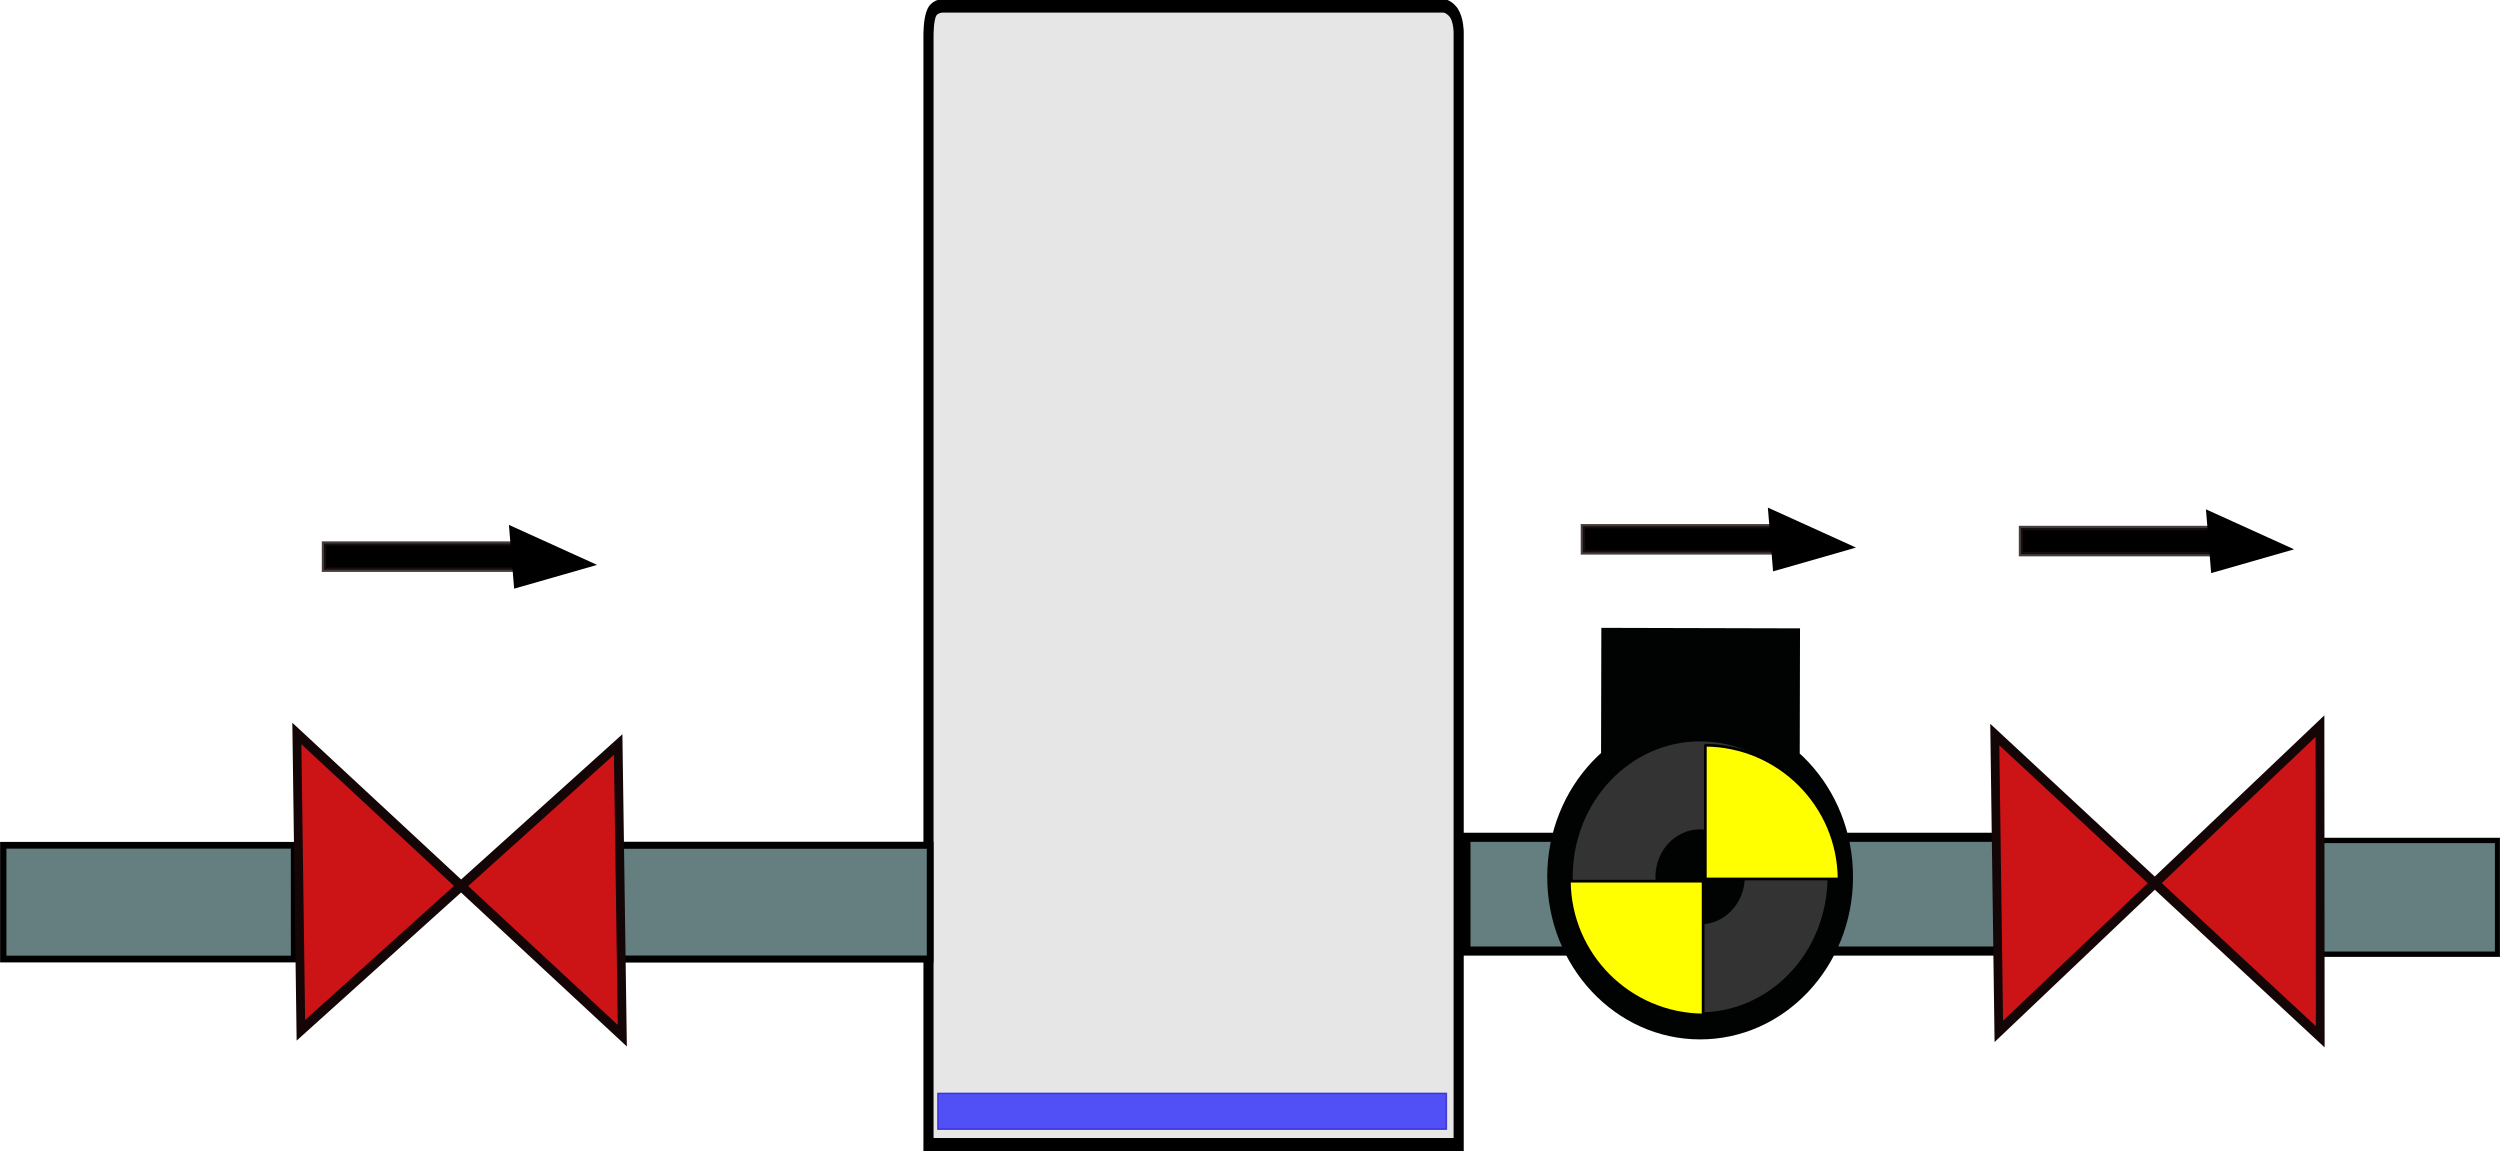
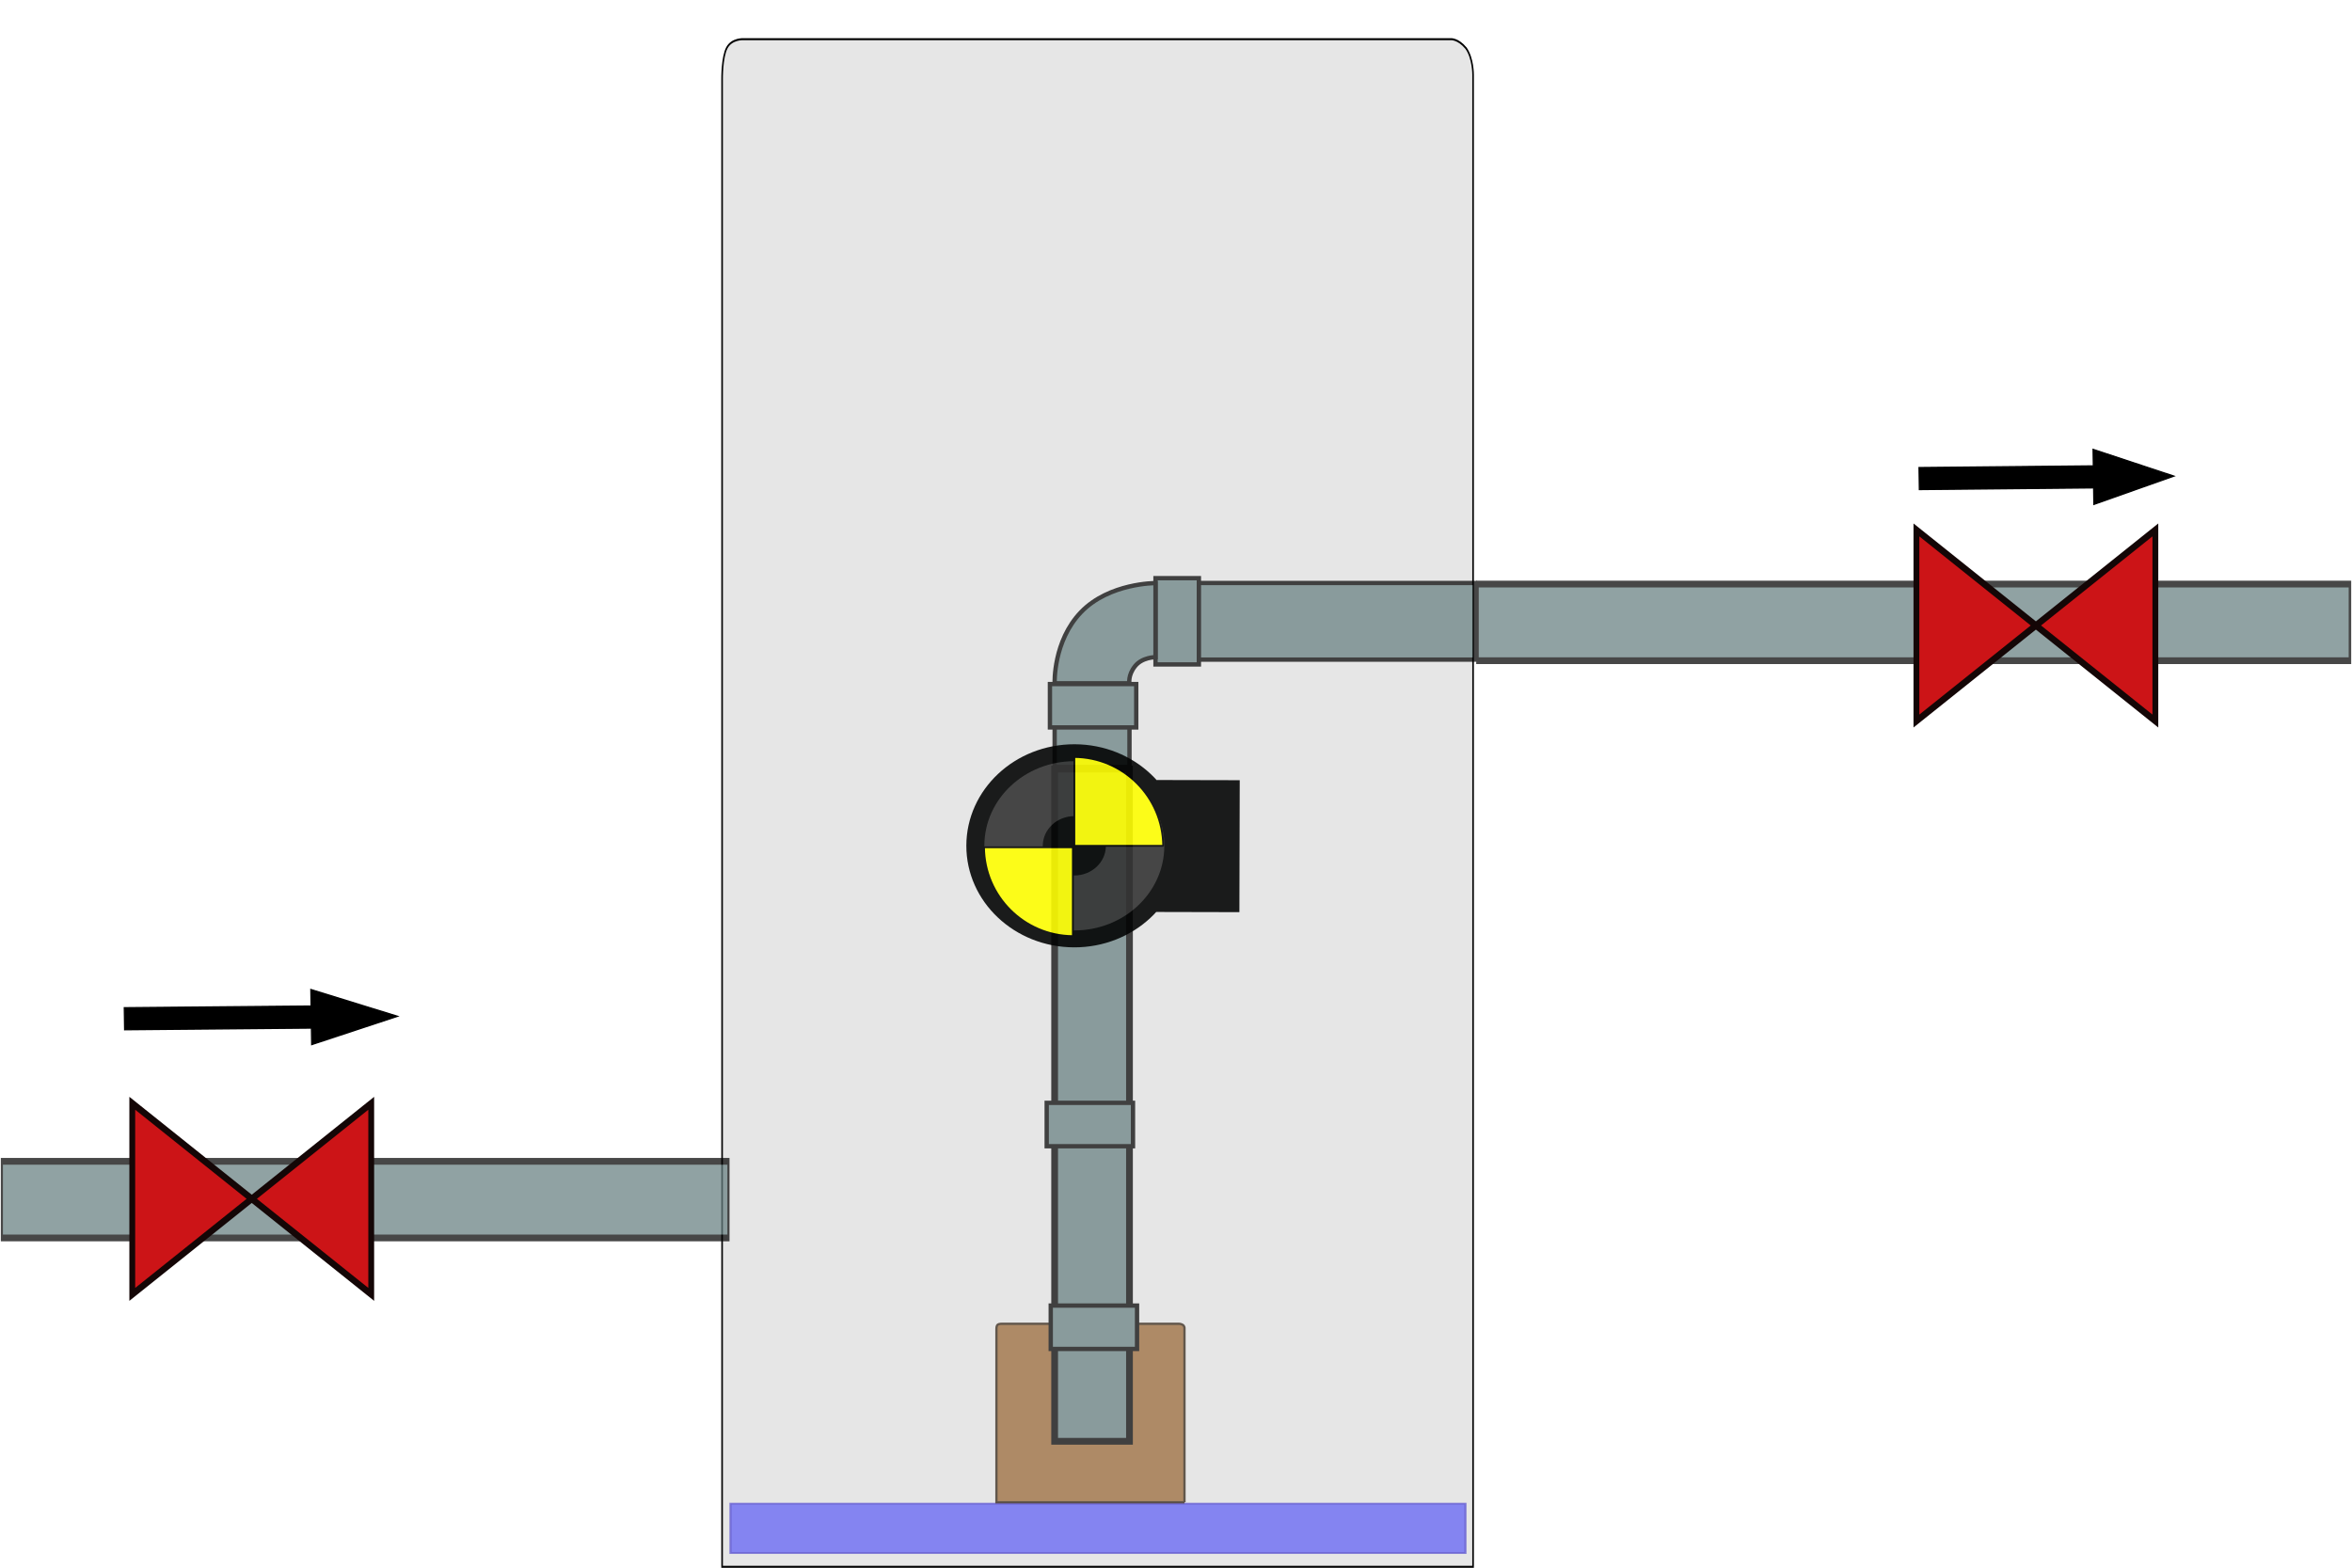
- <svg xmlns="http://www.w3.org/2000/svg" version="1.1" x="0px" y="0px" width="738.279" height="339.767" viewBox="0 0 738.279 339.767" enable-background="new 0 0 3408 1920" xml:space="preserve" id="svg3">
+ <svg xmlns="http://www.w3.org/2000/svg" version="1.1" x="0px" y="0px" width="408.607" height="272.422" viewBox="0 0 408.607 272.422" enable-background="new 0 0 3408 1920" xml:space="preserve" id="svg3">
  <defs id="defs3105">
    <marker orient="auto" refY="0" refX="0" id="Arrow1Lstart" style="overflow:visible">
      <path id="path3832" d="M 0,0 5,-5 -12.5,0 5,5 0,0 z" style="fill-rule:evenodd;stroke:#000000;stroke-width:1pt" transform="matrix(0.8,0,0,0.8,10,0)" />
    </marker>
    <marker orient="auto" refY="0" refX="0" id="Arrow2Lend" style="overflow:visible">
      <path id="path3853" style="fill-rule:evenodd;stroke-width:0.625;stroke-linejoin:round" d="M 8.719,4.034 -2.207,0.016 8.719,-4.002 c -1.745,2.372 -1.735,5.617 -6e-7,8.035 z" transform="matrix(-1.1,0,0,-1.1,-1.1,0)" />
    </marker>
    <marker orient="auto" refY="0" refX="0" id="Arrow2Lstart" style="overflow:visible">
      <path id="path3850" style="fill-rule:evenodd;stroke-width:0.625;stroke-linejoin:round" d="M 8.719,4.034 -2.207,0.016 8.719,-4.002 c -1.745,2.372 -1.735,5.617 -6e-7,8.035 z" transform="matrix(1.1,0,0,1.1,1.1,0)" />
    </marker>
  </defs>
-   <g id="stanica" transform="matrix(0.4724064,0,0,0.4724064,-828.2517,-566.8105)">
-     <g transform="matrix(0.7035526,0,0,0.9348419,666.3434,320.7472)" id="nadrz" style="fill:#e6e6e6;stroke:#000000;stroke-opacity:1">
-       <path style="fill:#e6e6e6;stroke:#000000;stroke-width:9;stroke-miterlimit:10;stroke-opacity:1" id="path3051" d="M 2840.957,1705.814 H 2369.885 V 964.215 c 0,0 -0.152,-10.924 2.992,-15.629 3.144,-4.704 10.483,-4.306 10.483,-4.306 l 443.497,-0.008 c 0,0 4.566,-0.391 9.667,4.488 4.512,5.05 4.433,13.181 4.433,13.181 V 1705.814 z" stroke-miterlimit="10" />
-     </g>
-     <g transform="matrix(1.224463,0,0,1.299236,-395.579,-283.703)" id="Layer_3">
-       <rect style="fill:#657e7f;stroke:#000000;stroke-width:3.374;stroke-miterlimit:10" id="rect3056" height="54.744" width="161.56" stroke-miterlimit="10" y="1548.552" x="2068.206" />
-       <rect style="fill:#657e7f;stroke:#000000;stroke-width:3.234;stroke-miterlimit:10" id="rect3058" height="54.744" width="148.439" stroke-miterlimit="10" y="1548.552" x="1756.59" />
-       <rect style="fill:#657e7f;stroke:#000000;stroke-width:4.378;stroke-miterlimit:10" id="rect3056-1" height="54.744" width="272.079" stroke-miterlimit="10" y="1544.711" x="2503.457" />
-       <rect style="fill:#657e7f;stroke:#000000;stroke-width:2.567;stroke-miterlimit:10" id="rect3058-8" height="54.744" width="93.517" stroke-miterlimit="10" y="1546.228" x="2936.405" />
-     </g>
-     <g transform="matrix(0.00230439,-1.010643,0.950466,0.00245029,1763.522,4464.94)" id="Layer_4">
-       <rect style="fill:#010202" id="rect3083" height="130.672" width="77.351" y="1035.51" x="2767.53" />
-       <circle style="fill:#010202" d="m 2791.59,1100.853 c 0,55.536 -45.02,100.556 -100.556,100.556 -55.535,0 -100.556,-45.02 -100.556,-100.556 0,-55.535 45.02,-100.556 100.556,-100.556 55.536,0 100.556,45.02 100.556,100.556 z" id="circle3085" r="100.556" cy="1100.853" cx="2691.034" />
-       <circle style="fill:#333333" d="m 2774.826,1100.853 c 0,46.277 -37.515,83.792 -83.792,83.792 -46.277,0 -83.792,-37.515 -83.792,-83.792 0,-46.277 37.515,-83.792 83.792,-83.792 46.277,0 83.792,37.515 83.792,83.792 z" id="circle3087" r="83.792" cy="1100.853" cx="2691.034" />
-       <circle style="fill:#010202" d="m 2720.412,1100.853 c 0,16.224 -13.152,29.377 -29.377,29.377 -16.224,0 -29.377,-13.152 -29.377,-29.377 0,-16.224 13.152,-29.377 29.377,-29.377 16.224,0 29.377,13.153 29.377,29.377 z" id="circle3089" r="29.377" cy="1100.853" cx="2691.035" />
-     </g>
-     <g transform="matrix(2.011051,0,0,2.358061,1802.285,1041.069)" id="Layer_6">
-       <path style="fill:#cc1417;stroke:#140606;stroke-width:2.725;stroke-miterlimit:10;stroke-opacity:1" id="ventil" d="m 67.899,261.777 1.25,78.687 98.624,-75.765 1.291,77.199 z" stroke-miterlimit="10" />
-     </g>
-     <rect y="1883.326" x="2339.543" height="22.4" width="317.903" id="hladina" style="fill:#0000ff;fill-opacity:0.651;fill-rule:evenodd;stroke:#2c20c8;stroke-width:0.902px;stroke-linecap:butt;stroke-linejoin:miter;stroke-opacity:0.81" />
-     <g id="g5778">
-       <rect y="1528.787" x="2742.763" height="16.392" width="127.619" id="rect3809-1" style="fill:#000000;fill-opacity:1;stroke:#1c1111;stroke-width:2.714;stroke-linecap:square;stroke-miterlimit:4;stroke-opacity:0.81;stroke-dasharray:none" />
-       <path id="path3817-7" d="m 2858.928,1517.908 3.144,38.487 50.05,-14.352 z" style="fill:#000000;stroke:#000000;stroke-width:0.949px;stroke-linecap:butt;stroke-linejoin:miter;stroke-opacity:1" />
-     </g>
-     <g transform="matrix(2.011051,0,0,2.358061,2863.699,1041.744)" id="Layer_6-7">
-       <path style="fill:#cc1417;stroke:#140606;stroke-width:2.725;stroke-miterlimit:10;stroke-opacity:1" id="ventil2" d="m 67.899,261.777 1.25,78.687 99.834,-80.925 0.081,82.358 z" stroke-miterlimit="10" />
-     </g>
-     <path style="fill:#ffff00;fill-opacity:1;stroke:#000000;stroke-width:1.694;stroke-linecap:butt;stroke-linejoin:bevel;stroke-miterlimit:4;stroke-opacity:1;stroke-dasharray:none;stroke-dashoffset:0" d="m 2819.304,1665.686 0,83.611 83.624,0 c -0.374,-46.019 -37.605,-83.242 -83.624,-83.611 z m -85.001,85.001 c 0.37,46.023 37.602,83.255 83.624,83.624 l 0,-83.624 -83.624,0 z" id="engineMotor" />
-     <g transform="translate(273.8572,1.086902)" id="g5778-1">
-       <rect y="1528.787" x="2742.763" height="16.392" width="127.619" id="rect3809-1-7" style="fill:#000000;fill-opacity:1;stroke:#1c1111;stroke-width:2.714;stroke-linecap:square;stroke-miterlimit:4;stroke-opacity:0.81;stroke-dasharray:none" />
-       <path id="path3817-7-4" d="m 2858.928,1517.908 3.144,38.487 50.05,-14.352 z" style="fill:#000000;stroke:#000000;stroke-width:0.949px;stroke-linecap:butt;stroke-linejoin:miter;stroke-opacity:1" />
-     </g>
-     <g transform="translate(-786.9867,10.81941)" id="g5778-0">
-       <rect y="1528.787" x="2742.763" height="16.392" width="127.619" id="rect3809-1-9" style="fill:#000000;fill-opacity:1;stroke:#1c1111;stroke-width:2.714;stroke-linecap:square;stroke-miterlimit:4;stroke-opacity:0.81;stroke-dasharray:none" />
-       <path id="path3817-7-48" d="m 2858.928,1517.908 3.144,38.487 50.05,-14.352 z" style="fill:#000000;stroke:#000000;stroke-width:0.949px;stroke-linecap:butt;stroke-linejoin:miter;stroke-opacity:1" />
+   <g id="stanica" transform="matrix(0.4724064,0,0,0.4724064,-835.8839,-647.0306)">
+     <g id="g3278">
+       <g id="g3028" transform="matrix(0.5534891,0,0,0.5534891,797.8556,865.592)">
+         <g id="g3054" transform="matrix(1.735602,0,0,1.461645,139.3823,-1089.503)">
+           <g transform="translate(-1126.186,165.4086)" id="g3026">
+             <g transform="matrix(0.6102915,0,0,0.9120391,887.3613,359.6445)" id="nadrz" style="fill:#e6e6e6;stroke:#000000;stroke-width:1.001;stroke-miterlimit:3.5;stroke-opacity:1;stroke-dasharray:none">
+               <path style="fill:#e6e6e6;stroke:#000000;stroke-width:1.001;stroke-miterlimit:3.5;stroke-opacity:1;stroke-dasharray:none" id="path3051" d="M 2840.957,1705.814 H 2369.885 V 964.215 c 0,0 -0.152,-10.924 2.992,-15.629 3.144,-4.704 10.483,-4.306 10.483,-4.306 l 443.497,-0.008 c 0,0 4.566,-0.391 9.667,4.488 4.512,5.05 4.433,13.181 4.433,13.181 V 1705.814 z" stroke-miterlimit="10" />
+             </g>
+             <rect y="1886.726" x="2336.907" height="22.4" width="281.329" id="hladina" style="opacity:0.66;fill:#0000ff;fill-opacity:0.651;fill-rule:evenodd;stroke:#2c20c8;stroke-width:0.848px;stroke-linecap:butt;stroke-linejoin:miter;stroke-opacity:0.81" />
+           </g>
+         </g>
+         <g id="g3248">
+           <g id="g3225">
+             <g style="opacity:0.72" id="g3180">
+               <path style="fill:#996734;stroke:#2f2011;stroke-width:1.521;stroke-miterlimit:10" id="path3053" d="m 2542.329,1909.028 h -124.931 v -115.513 c 0,0 -0.04,-1.701 0.794,-2.434 0.833,-0.733 2.78,-0.67 2.78,-0.67 l 117.619,0 c 0,0 1.21,-0.06 2.563,0.699 1.197,0.787 1.176,2.053 1.176,2.053 v 115.866 z" stroke-miterlimit="10" />
+               <rect x="2523.082" y="1294.907" stroke-miterlimit="10" width="28.829" height="57.339" id="rect3062" style="fill:#657e7f;stroke:#000000;stroke-width:2.875;stroke-miterlimit:10" />
+               <rect x="2456.068" y="1393.596" stroke-miterlimit="10" width="49.724" height="26.817" id="rect3070" style="fill:#657e7f;stroke:#000000;stroke-width:2.875;stroke-miterlimit:10" />
+               <g transform="matrix(0.3101452,0,0,1,1211.791,0)" id="g3080">
+                 <rect style="fill:#657e7f;stroke:#000000;stroke-width:4.483;stroke-miterlimit:10" id="rect3074-1" height="50.923" width="1556.551" stroke-miterlimit="10" y="1682.442" x="1756.588" />
+               </g>
+               <rect x="2456.068" y="1421.777" stroke-miterlimit="10" width="49.724" height="446.73" id="rect3072" style="fill:#657e7f;stroke:#000000;stroke-width:4.483;stroke-miterlimit:10" />
+               <rect x="2551.911" y="1298.116" stroke-miterlimit="10" width="183.39" height="50.923" id="rect3074" style="fill:#657e7f;stroke:#000000;stroke-width:2.875;stroke-miterlimit:10" />
+               <path stroke-miterlimit="10" d="m 2523.082,1347.419 c 0,0 -8.747,-0.075 -13.554,5.936 -4.81,6.011 -3.795,11.412 -3.795,11.412 h -49.663 c 0,0 -1.095,-27.977 17.596,-47.361 18.694,-19.383 49.417,-19.22 49.417,-19.22 v 49.232 z" id="path3076" style="fill:#657e7f;stroke:#000000;stroke-width:2.875;stroke-miterlimit:10" />
+               <rect x="2452.937" y="1365.278" stroke-miterlimit="10" width="57.339" height="28.829" id="rect3078" style="fill:#657e7f;stroke:#000000;stroke-width:2.875;stroke-miterlimit:10" />
+               <rect x="2450.787" y="1643.588" stroke-miterlimit="10" width="57.339" height="28.829" id="rect3080" style="fill:#657e7f;stroke:#000000;stroke-width:2.875;stroke-miterlimit:10" />
+               <rect x="2453.473" y="1778.307" stroke-miterlimit="10" width="57.339" height="28.829" id="rect3080-1" style="fill:#657e7f;stroke:#000000;stroke-width:2.875;stroke-miterlimit:10" />
+               <g id="g3080-7" transform="matrix(0.3724174,0,0,1,2082.82,-383.6072)">
+                 <rect style="fill:#657e7f;stroke:#000000;stroke-width:4.483;stroke-miterlimit:10" id="rect3074-1-4" height="50.923" width="1556.551" stroke-miterlimit="10" y="1682.442" x="1756.588" />
+               </g>
+             </g>
+             <g style="opacity:0.89" id="g3217" transform="translate(-8.381831,-767.3813)">
+               <g id="Layer_4" transform="matrix(0.7135764,0.00162704,-0.00173006,0.6710879,559.1808,1497.009)">
+                 <rect x="2767.53" y="1035.51" width="77.351" height="130.672" id="rect3083" style="fill:#010202" />
+                 <circle cx="2691.034" cy="1100.853" r="100.556" id="circle3085" d="m 2791.59,1100.853 c 0,55.536 -45.02,100.556 -100.556,100.556 -55.535,0 -100.556,-45.02 -100.556,-100.556 0,-55.535 45.02,-100.556 100.556,-100.556 55.536,0 100.556,45.02 100.556,100.556 z" style="fill:#010202" />
+                 <circle cx="2691.034" cy="1100.853" r="83.792" id="circle3087" d="m 2774.826,1100.853 c 0,46.277 -37.515,83.792 -83.792,83.792 -46.277,0 -83.792,-37.515 -83.792,-83.792 0,-46.277 37.515,-83.792 83.792,-83.792 46.277,0 83.792,37.515 83.792,83.792 z" style="fill:#333333" />
+                 <circle cx="2691.035" cy="1100.853" r="29.377" id="circle3089" d="m 2720.412,1100.853 c 0,16.224 -13.152,29.377 -29.377,29.377 -16.224,0 -29.377,-13.152 -29.377,-29.377 0,-16.224 13.152,-29.377 29.377,-29.377 16.224,0 29.377,13.153 29.377,29.377 z" style="fill:#010202" />
+               </g>
+               <path id="engineMotor" d="m 2477.535,2181.122 0,59.035 59.044,0 c -0.264,-32.492 -26.551,-58.774 -59.044,-59.035 z m -60.016,60.016 c 0.261,32.495 26.549,58.783 59.044,59.044 l 0,-59.044 -59.044,0 z" style="fill:#ffff00;fill-opacity:1;stroke:#000000;stroke-width:1.196;stroke-linecap:butt;stroke-linejoin:bevel;stroke-miterlimit:4;stroke-opacity:1;stroke-dasharray:none;stroke-dashoffset:0" />
+             </g>
+           </g>
+           <g id="Layer_6" transform="matrix(1.419926,0,0,1.664937,1762.903,1210.218)">
+             <path stroke-miterlimit="10" d="m 56.568,260.465 0,76.285 111.81,-76.285 0,76.285 z" id="ventil" style="fill:#cc1417;stroke:#140606;stroke-width:2.725;stroke-miterlimit:10;stroke-opacity:1" />
+           </g>
+           <g id="Layer_6-7" transform="matrix(1.419926,0,0,1.664937,2948.323,829.1906)">
+             <path stroke-miterlimit="10" d="m 56.568,260.465 0,76.285 111.81,-76.285 0,76.285 z" id="ventil2" style="fill:#cc1417;stroke:#140606;stroke-width:2.725;stroke-miterlimit:10;stroke-opacity:1" />
+           </g>
+         </g>
+         <path id="path3027-8" d="m 1962.277,1593.9 -124.12,1.113 -0.223,-14.642 124.12,-1.113 -0.168,-10.981 57.565,17.788 -57.007,18.816 z" style="fill:#000000;fill-opacity:1;stroke:#000000;stroke-width:0.836px;stroke-linecap:butt;stroke-linejoin:miter;stroke-opacity:1" />
+         <path id="path3027-8-4" d="m 3146.398,1234.924 -115.797,1.113 -0.208,-14.642 115.797,-1.113 -0.156,-10.981 53.705,17.788 -53.184,18.816 z" style="fill:#000000;fill-opacity:1;stroke:#000000;stroke-width:0.808px;stroke-linecap:butt;stroke-linejoin:miter;stroke-opacity:1" />
+       </g>
    </g>
  </g>
</svg>
